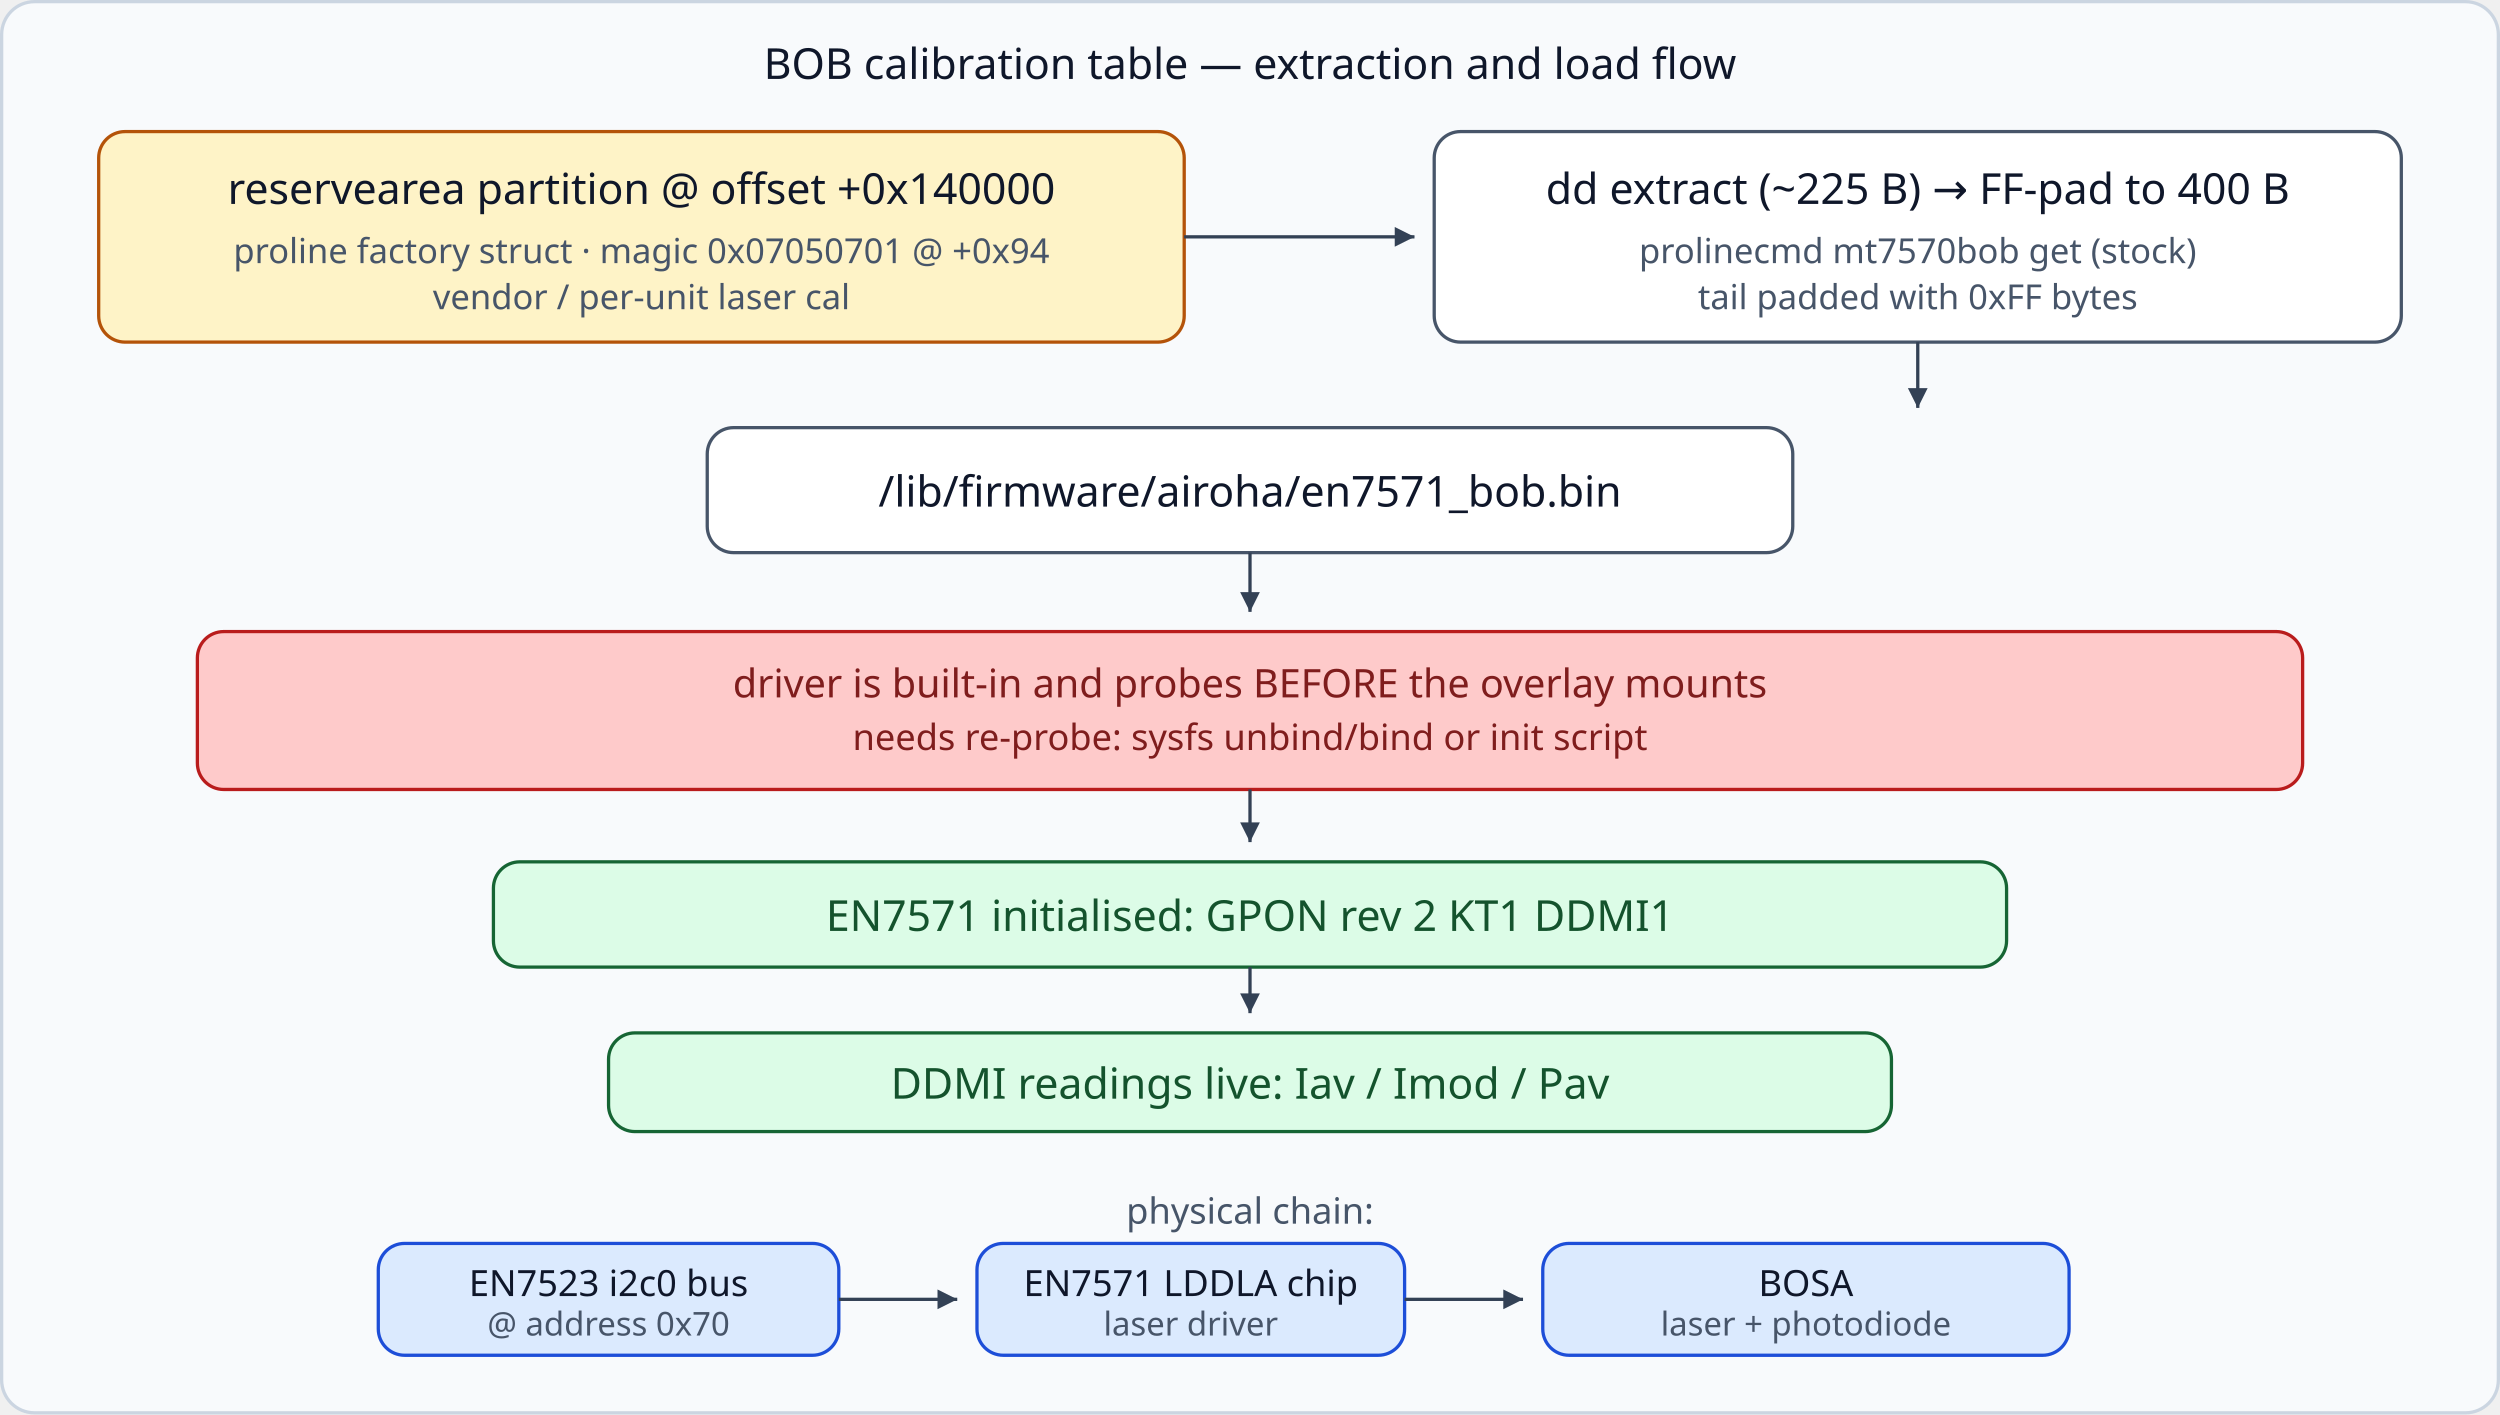
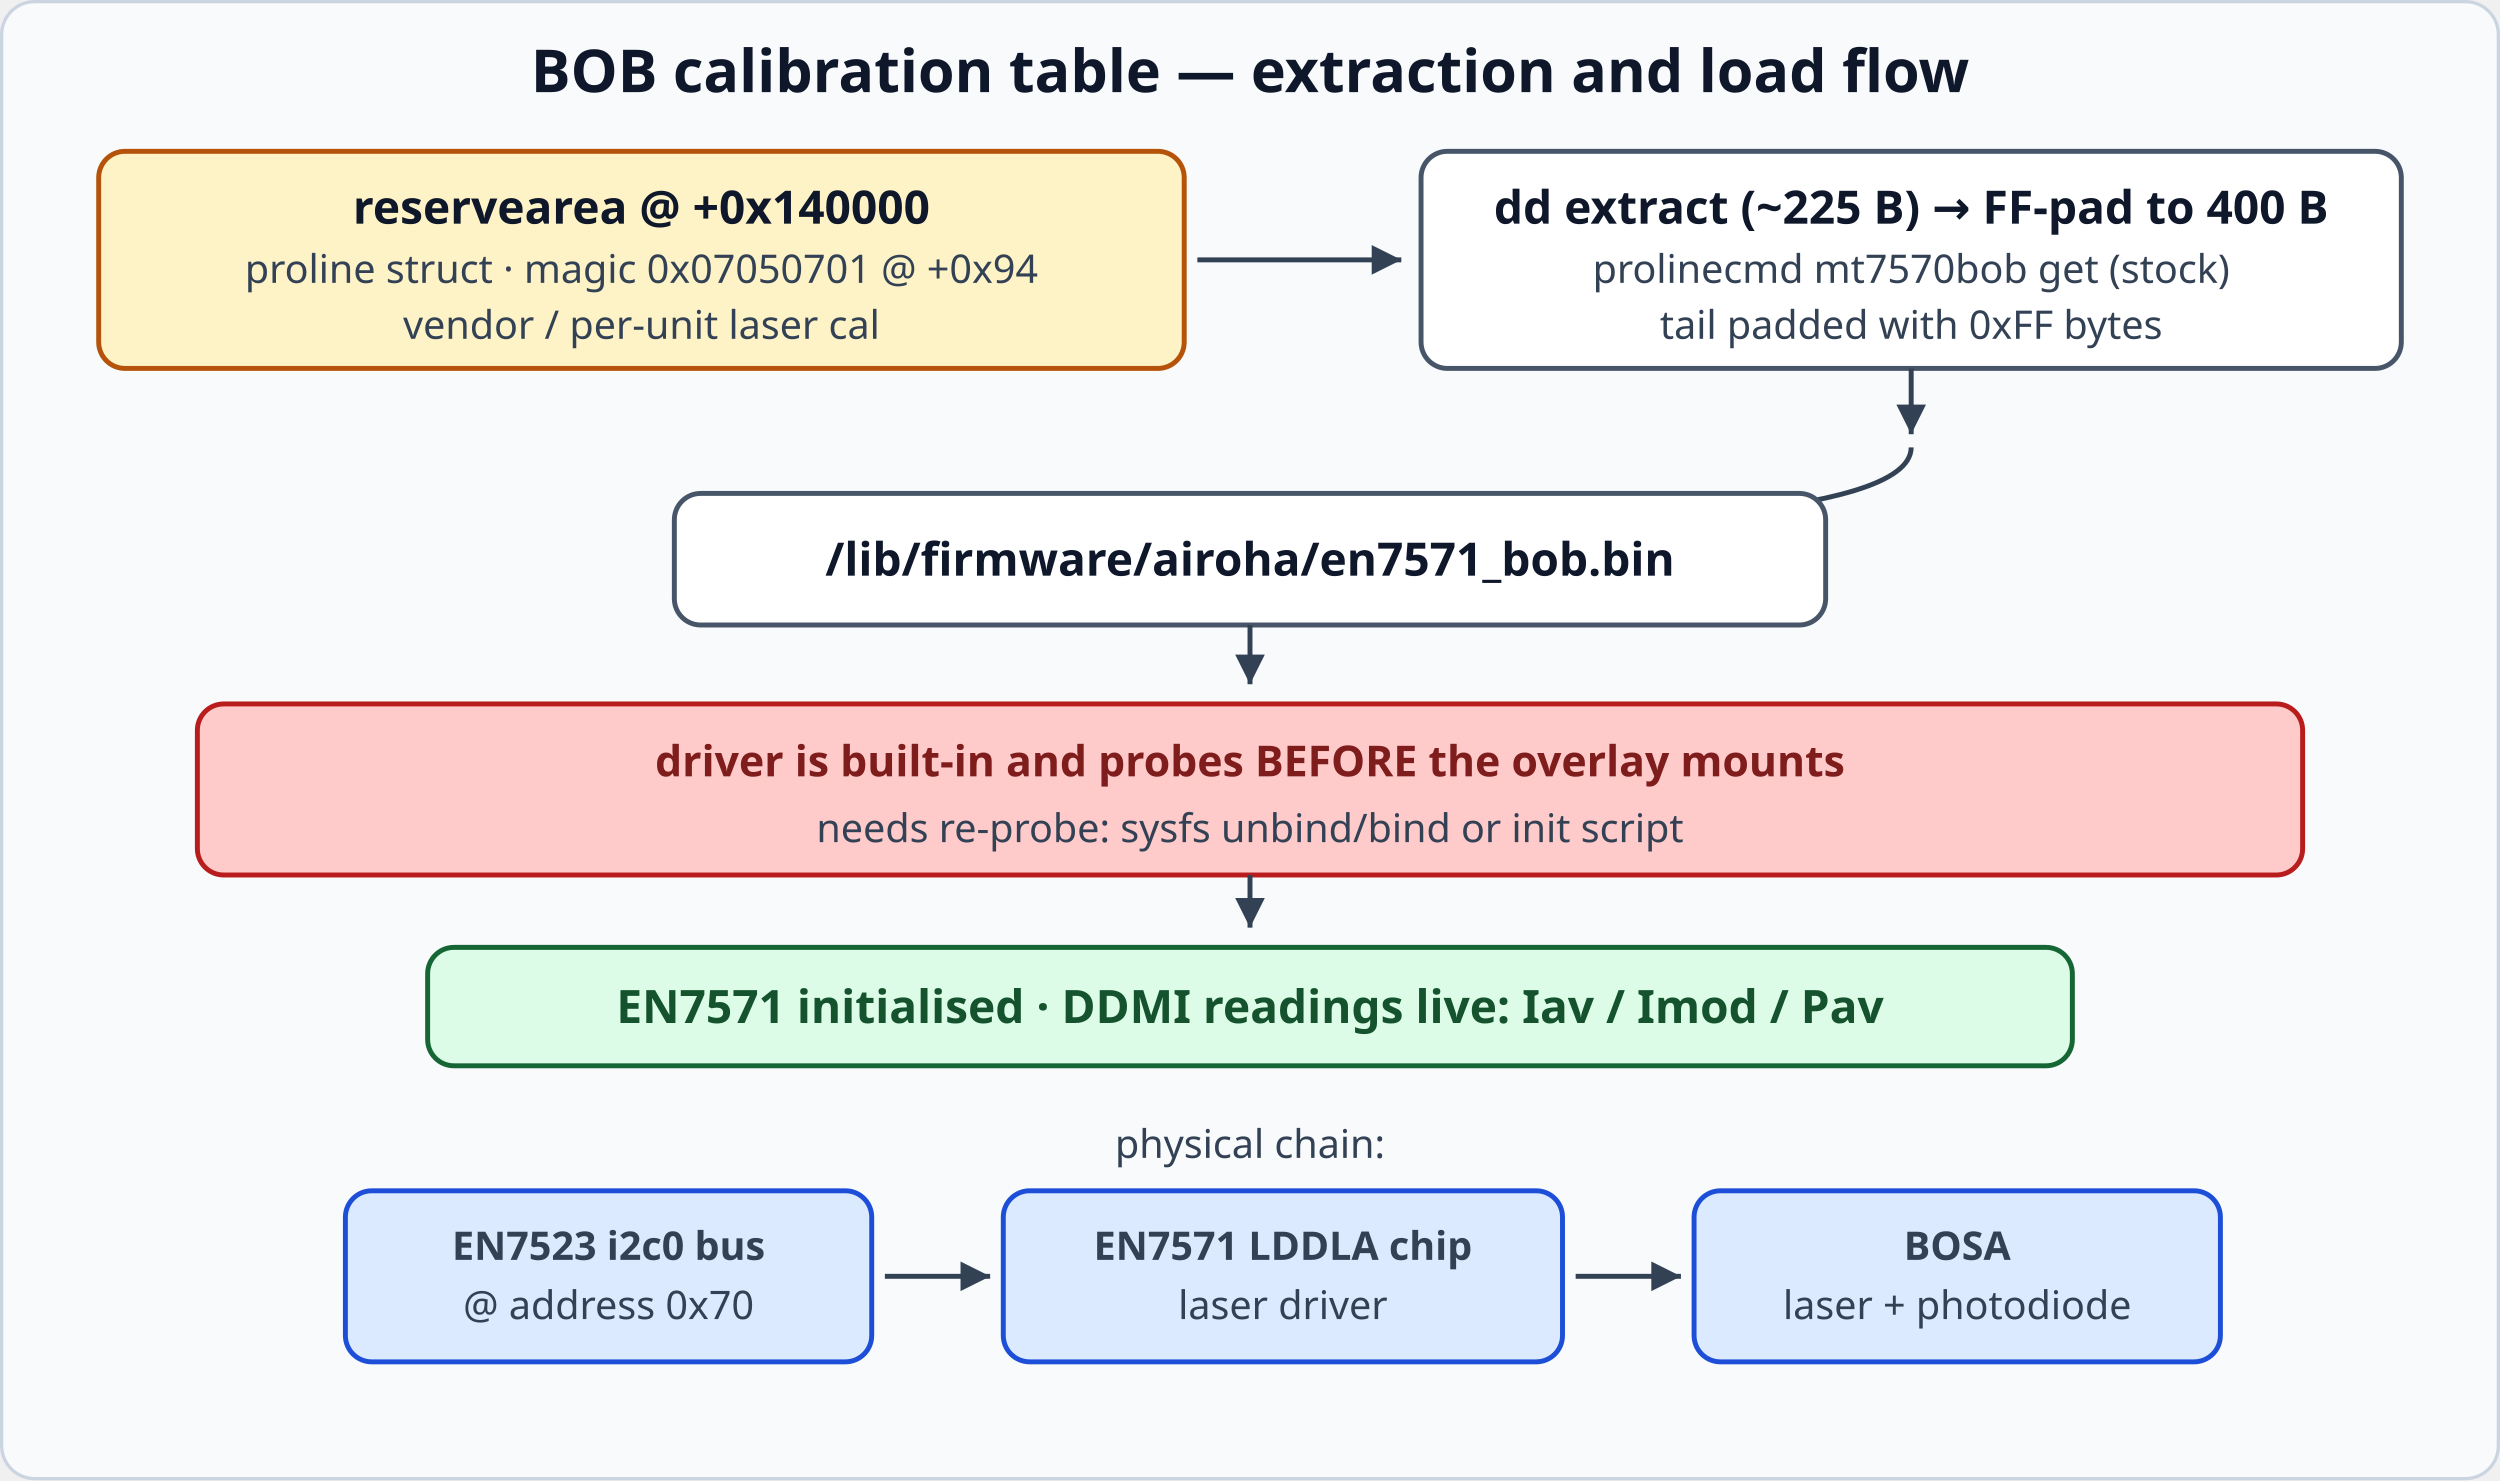
- <svg xmlns="http://www.w3.org/2000/svg" viewBox="0 0 760 430" font-family="ui-sans-serif,system-ui,sans-serif">
-   <rect x="0.5" y="0.5" width="759" height="429" rx="10" fill="#f8fafc" stroke="#cbd5e1" />
+ <svg xmlns="http://www.w3.org/2000/svg" viewBox="0 0 760 450" font-family="ui-sans-serif,system-ui,sans-serif">
+   <rect x="0.5" y="0.5" width="759" height="449" rx="10" fill="#f8fafc" stroke="#cbd5e1" />
  <defs>
    <marker id="a" markerWidth="8" markerHeight="8" refX="6" refY="3" orient="auto">
      <path d="M0,0 L6,3 L0,6 z" fill="#334155" />
    </marker>
  </defs>
-   <text x="380" y="24" text-anchor="middle" font-size="13" fill="#0f172a">BOB calibration table — extraction and load flow</text>
-   <rect x="30" y="40" width="330" height="64" rx="8" fill="#fef3c7" stroke="#b45309" />
-   <text x="195" y="62" text-anchor="middle" font-size="13" fill="#0f172a">reservearea partition @ offset +0x140000</text>
-   <text x="195" y="80" text-anchor="middle" font-size="10.5" fill="#475569">proline factory struct · magic 0x07050701 @ +0x94</text>
-   <text x="195" y="94" text-anchor="middle" font-size="10.5" fill="#475569">vendor / per-unit laser cal</text>
-   <line x1="360" y1="72" x2="430" y2="72" stroke="#334155" marker-end="url(#a)" />
-   <rect x="436" y="40" width="294" height="64" rx="8" fill="#ffffff" stroke="#475569" />
-   <text x="583" y="62" text-anchor="middle" font-size="13" fill="#0f172a">dd extract (~225 B) → FF-pad to 400 B</text>
-   <text x="583" y="80" text-anchor="middle" font-size="10.5" fill="#475569">prolinecmd mt7570bob get (stock)</text>
-   <text x="583" y="94" text-anchor="middle" font-size="10.5" fill="#475569">tail padded with 0xFF bytes</text>
-   <line x1="583" y1="104" x2="583" y2="124" stroke="#334155" marker-end="url(#a)" />
-   <rect x="215" y="130" width="330" height="38" rx="8" fill="#ffffff" stroke="#475569" />
-   <text x="380" y="154" text-anchor="middle" font-size="13" fill="#0f172a">/lib/firmware/airoha/en7571_bob.bin</text>
-   <line x1="380" y1="168" x2="380" y2="186" stroke="#334155" marker-end="url(#a)" />
-   <rect x="60" y="192" width="640" height="48" rx="8" fill="#fecaca" stroke="#b91c1c" />
-   <text x="380" y="212" text-anchor="middle" font-size="12" fill="#7f1d1d">driver is built-in and probes BEFORE the overlay mounts</text>
-   <text x="380" y="228" text-anchor="middle" font-size="11" fill="#7f1d1d">needs re-probe: sysfs unbind/bind or init script</text>
-   <line x1="380" y1="240" x2="380" y2="256" stroke="#334155" marker-end="url(#a)" />
-   <rect x="150" y="262" width="460" height="32" rx="8" fill="#dcfce7" stroke="#166534" />
-   <text x="380" y="283" text-anchor="middle" font-size="13" fill="#14532d">EN7571 initialised: GPON rev 2 KT1 DDMI1</text>
-   <line x1="380" y1="294" x2="380" y2="308" stroke="#334155" marker-end="url(#a)" />
-   <rect x="185" y="314" width="390" height="30" rx="8" fill="#dcfce7" stroke="#166534" />
-   <text x="380" y="334" text-anchor="middle" font-size="13" fill="#14532d">DDMI readings live: Iav / Imod / Pav</text>
-   <text x="380" y="372" text-anchor="middle" font-size="11" fill="#475569">physical chain:</text>
-   <rect x="115" y="378" width="140" height="34" rx="8" fill="#dbeafe" stroke="#1d4ed8" />
-   <text x="185" y="394" text-anchor="middle" font-size="11" fill="#0f172a">EN7523 i2c0 bus</text>
-   <text x="185" y="406" text-anchor="middle" font-size="10" fill="#475569">@ address 0x70</text>
-   <line x1="255" y1="395" x2="291" y2="395" stroke="#334155" marker-end="url(#a)" />
-   <rect x="297" y="378" width="130" height="34" rx="8" fill="#dbeafe" stroke="#1d4ed8" />
-   <text x="362" y="394" text-anchor="middle" font-size="11" fill="#0f172a">EN7571 LDDLA chip</text>
-   <text x="362" y="406" text-anchor="middle" font-size="10" fill="#475569">laser driver</text>
-   <line x1="427" y1="395" x2="463" y2="395" stroke="#334155" marker-end="url(#a)" />
-   <rect x="469" y="378" width="160" height="34" rx="8" fill="#dbeafe" stroke="#1d4ed8" />
-   <text x="549" y="394" text-anchor="middle" font-size="11" fill="#0f172a">BOSA</text>
-   <text x="549" y="406" text-anchor="middle" font-size="10" fill="#475569">laser + photodiode</text>
+   <style>
+     .title{font-size:18px;font-weight:bold;fill:#0f172a;text-anchor:middle}
+     .lbl{font-size:14px;fill:#0f172a;text-anchor:middle;font-weight:bold}
+     .sub{font-size:12px;fill:#334155;text-anchor:middle}
+     .warn{font-size:13px;fill:#7f1d1d;text-anchor:middle;font-weight:bold}
+     .ok{font-size:14px;fill:#14532d;text-anchor:middle;font-weight:bold}
+     .arr{stroke:#334155;stroke-width:1.5;fill:none;marker-end:url(#a)}
+   </style>
+   <text class="title" x="380" y="28">BOB calibration table — extraction and load flow</text>
+   <rect x="30" y="46" width="330" height="66" rx="8" fill="#fef3c7" stroke="#b45309" stroke-width="1.5" />
+   <text class="lbl" x="195" y="68">reservearea @ +0x140000</text>
+   <text class="sub" x="195" y="86">proline struct · magic 0x07050701 @ +0x94</text>
+   <text class="sub" x="195" y="103">vendor / per-unit laser cal</text>
+   <line class="arr" x1="364" y1="79" x2="426" y2="79" />
+   <rect x="432" y="46" width="298" height="66" rx="8" fill="#ffffff" stroke="#475569" stroke-width="1.5" />
+   <text class="lbl" x="581" y="68">dd extract (~225 B) → FF-pad to 400 B</text>
+   <text class="sub" x="581" y="86">prolinecmd mt7570bob get (stock)</text>
+   <text class="sub" x="581" y="103">tail padded with 0xFF bytes</text>
+   <line class="arr" x1="581" y1="112" x2="581" y2="132" />
+   <path class="arr" d="M 581 136 C 581 158, 480 160, 400 162" />
+   <rect x="205" y="150" width="350" height="40" rx="8" fill="#ffffff" stroke="#475569" stroke-width="1.5" />
+   <text class="lbl" x="380" y="175">/lib/firmware/airoha/en7571_bob.bin</text>
+   <line class="arr" x1="380" y1="190" x2="380" y2="208" />
+   <rect x="60" y="214" width="640" height="52" rx="8" fill="#fecaca" stroke="#b91c1c" stroke-width="1.5" />
+   <text class="warn" x="380" y="236">driver is built-in and probes BEFORE the overlay mounts</text>
+   <text class="sub" x="380" y="256" fill="#7f1d1d">needs re-probe: sysfs unbind/bind or init script</text>
+   <line class="arr" x1="380" y1="266" x2="380" y2="282" />
+   <rect x="130" y="288" width="500" height="36" rx="8" fill="#dcfce7" stroke="#166534" stroke-width="1.5" />
+   <text class="ok" x="380" y="311">EN7571 initialised · DDMI readings live: Iav / Imod / Pav</text>
+   <text class="sub" x="380" y="352">physical chain:</text>
+   <rect x="105" y="362" width="160" height="52" rx="8" fill="#dbeafe" stroke="#1d4ed8" stroke-width="1.5" />
+   <text class="sub" x="185" y="383" font-weight="bold">EN7523 i2c0 bus</text>
+   <text class="sub" x="185" y="401">@ address 0x70</text>
+   <line class="arr" x1="269" y1="388" x2="301" y2="388" />
+   <rect x="305" y="362" width="170" height="52" rx="8" fill="#dbeafe" stroke="#1d4ed8" stroke-width="1.5" />
+   <text class="sub" x="390" y="383" font-weight="bold">EN7571 LDDLA chip</text>
+   <text class="sub" x="390" y="401">laser driver</text>
+   <line class="arr" x1="479" y1="388" x2="511" y2="388" />
+   <rect x="515" y="362" width="160" height="52" rx="8" fill="#dbeafe" stroke="#1d4ed8" stroke-width="1.5" />
+   <text class="sub" x="595" y="383" font-weight="bold">BOSA</text>
+   <text class="sub" x="595" y="401">laser + photodiode</text>
</svg>
